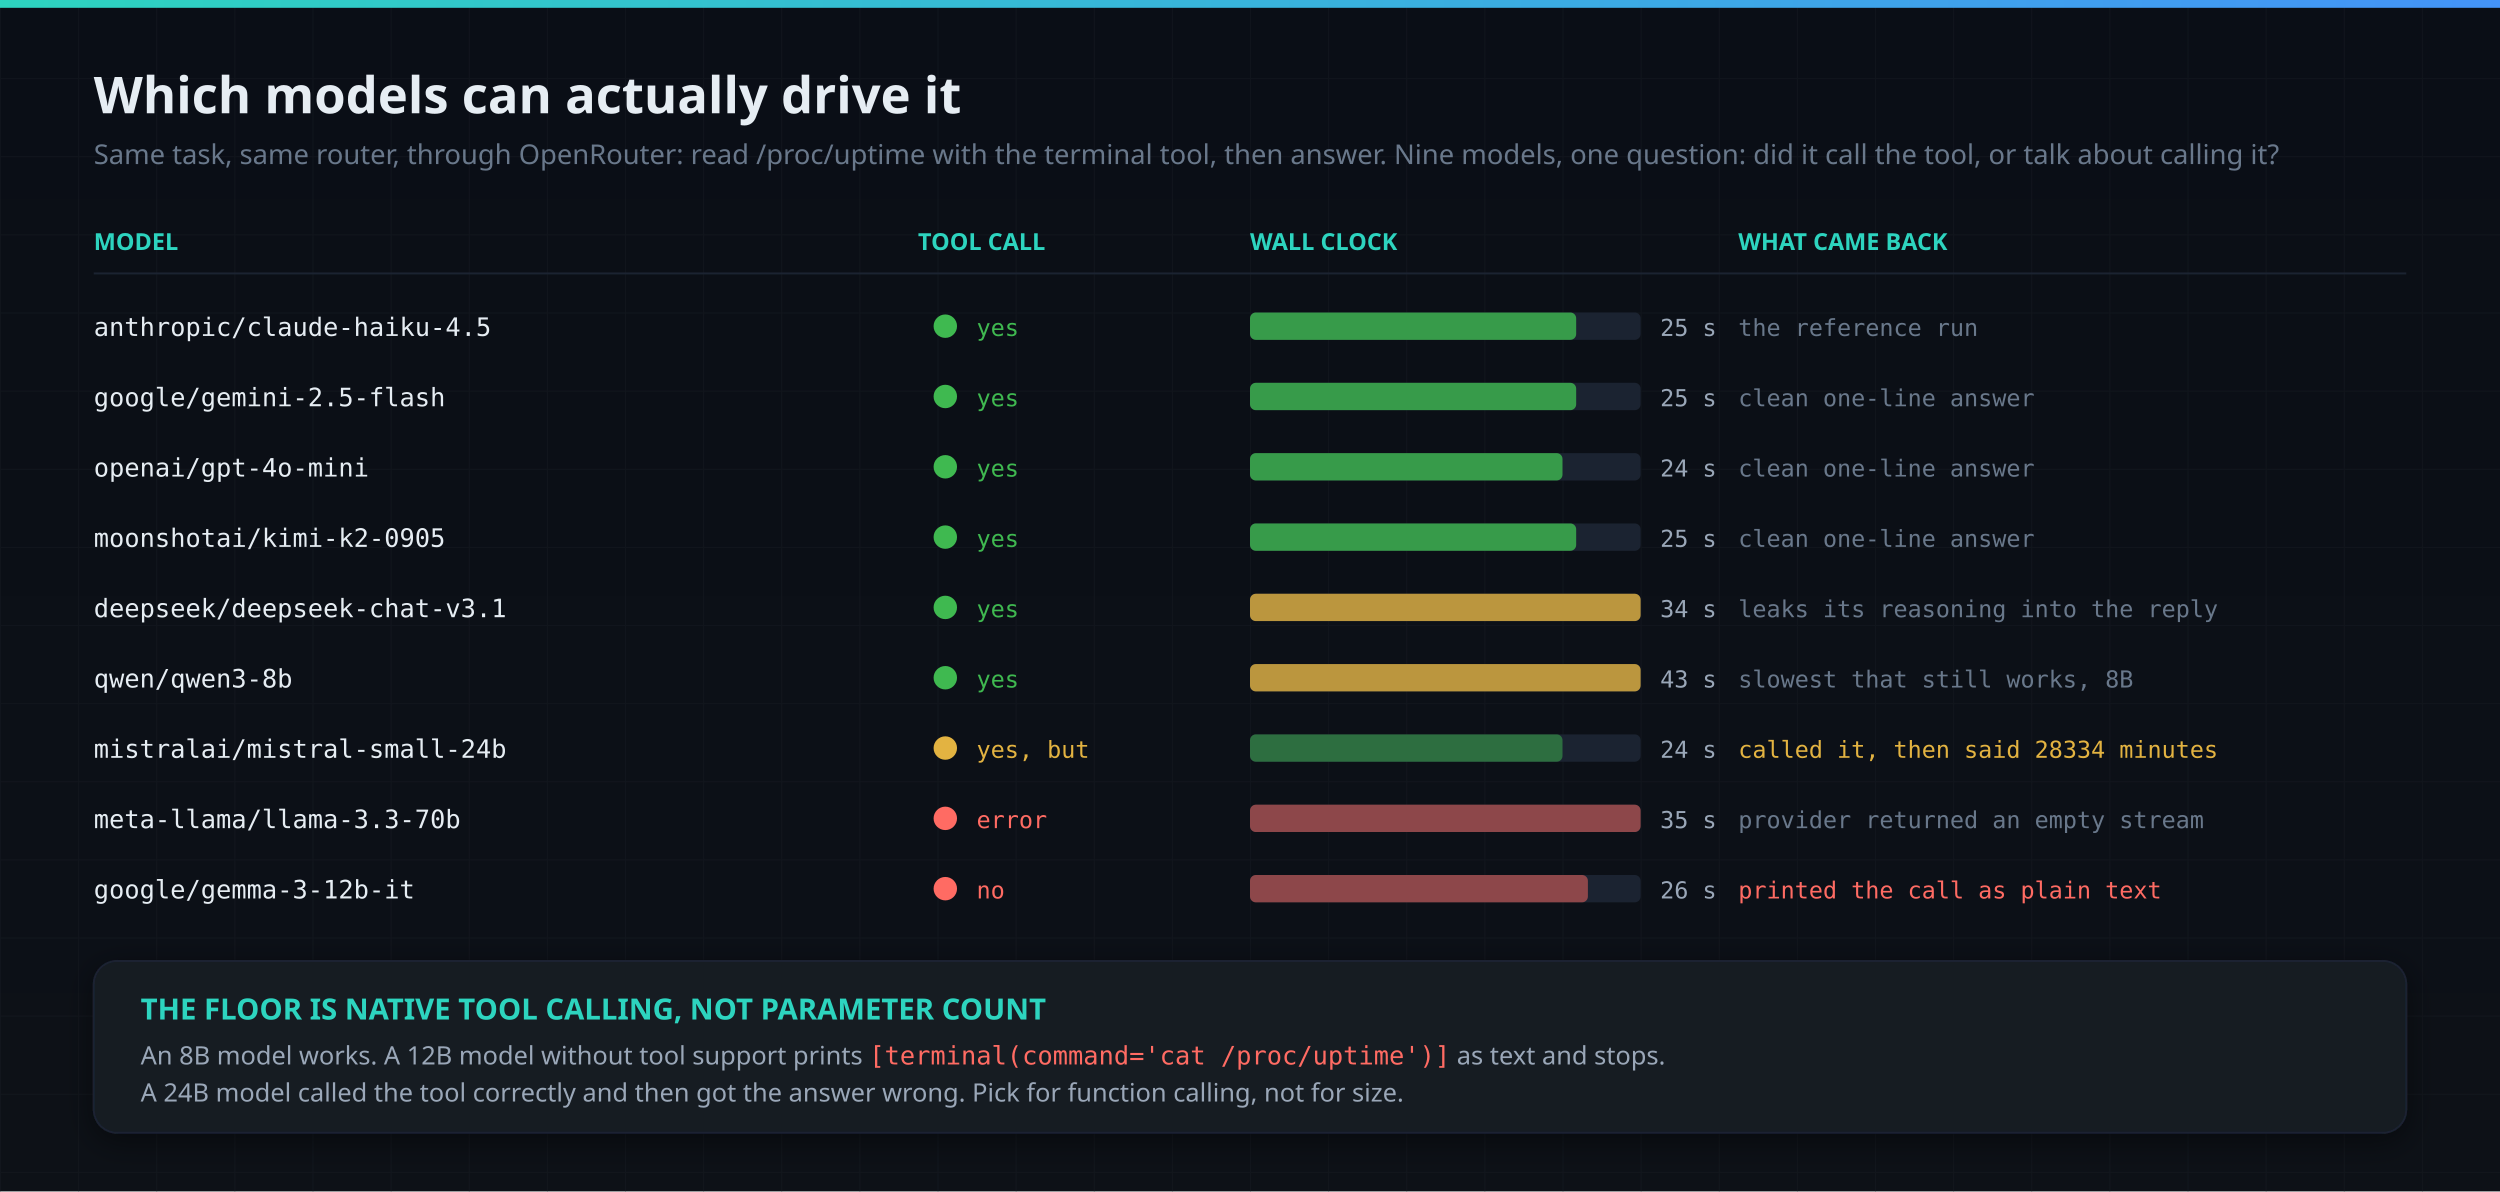
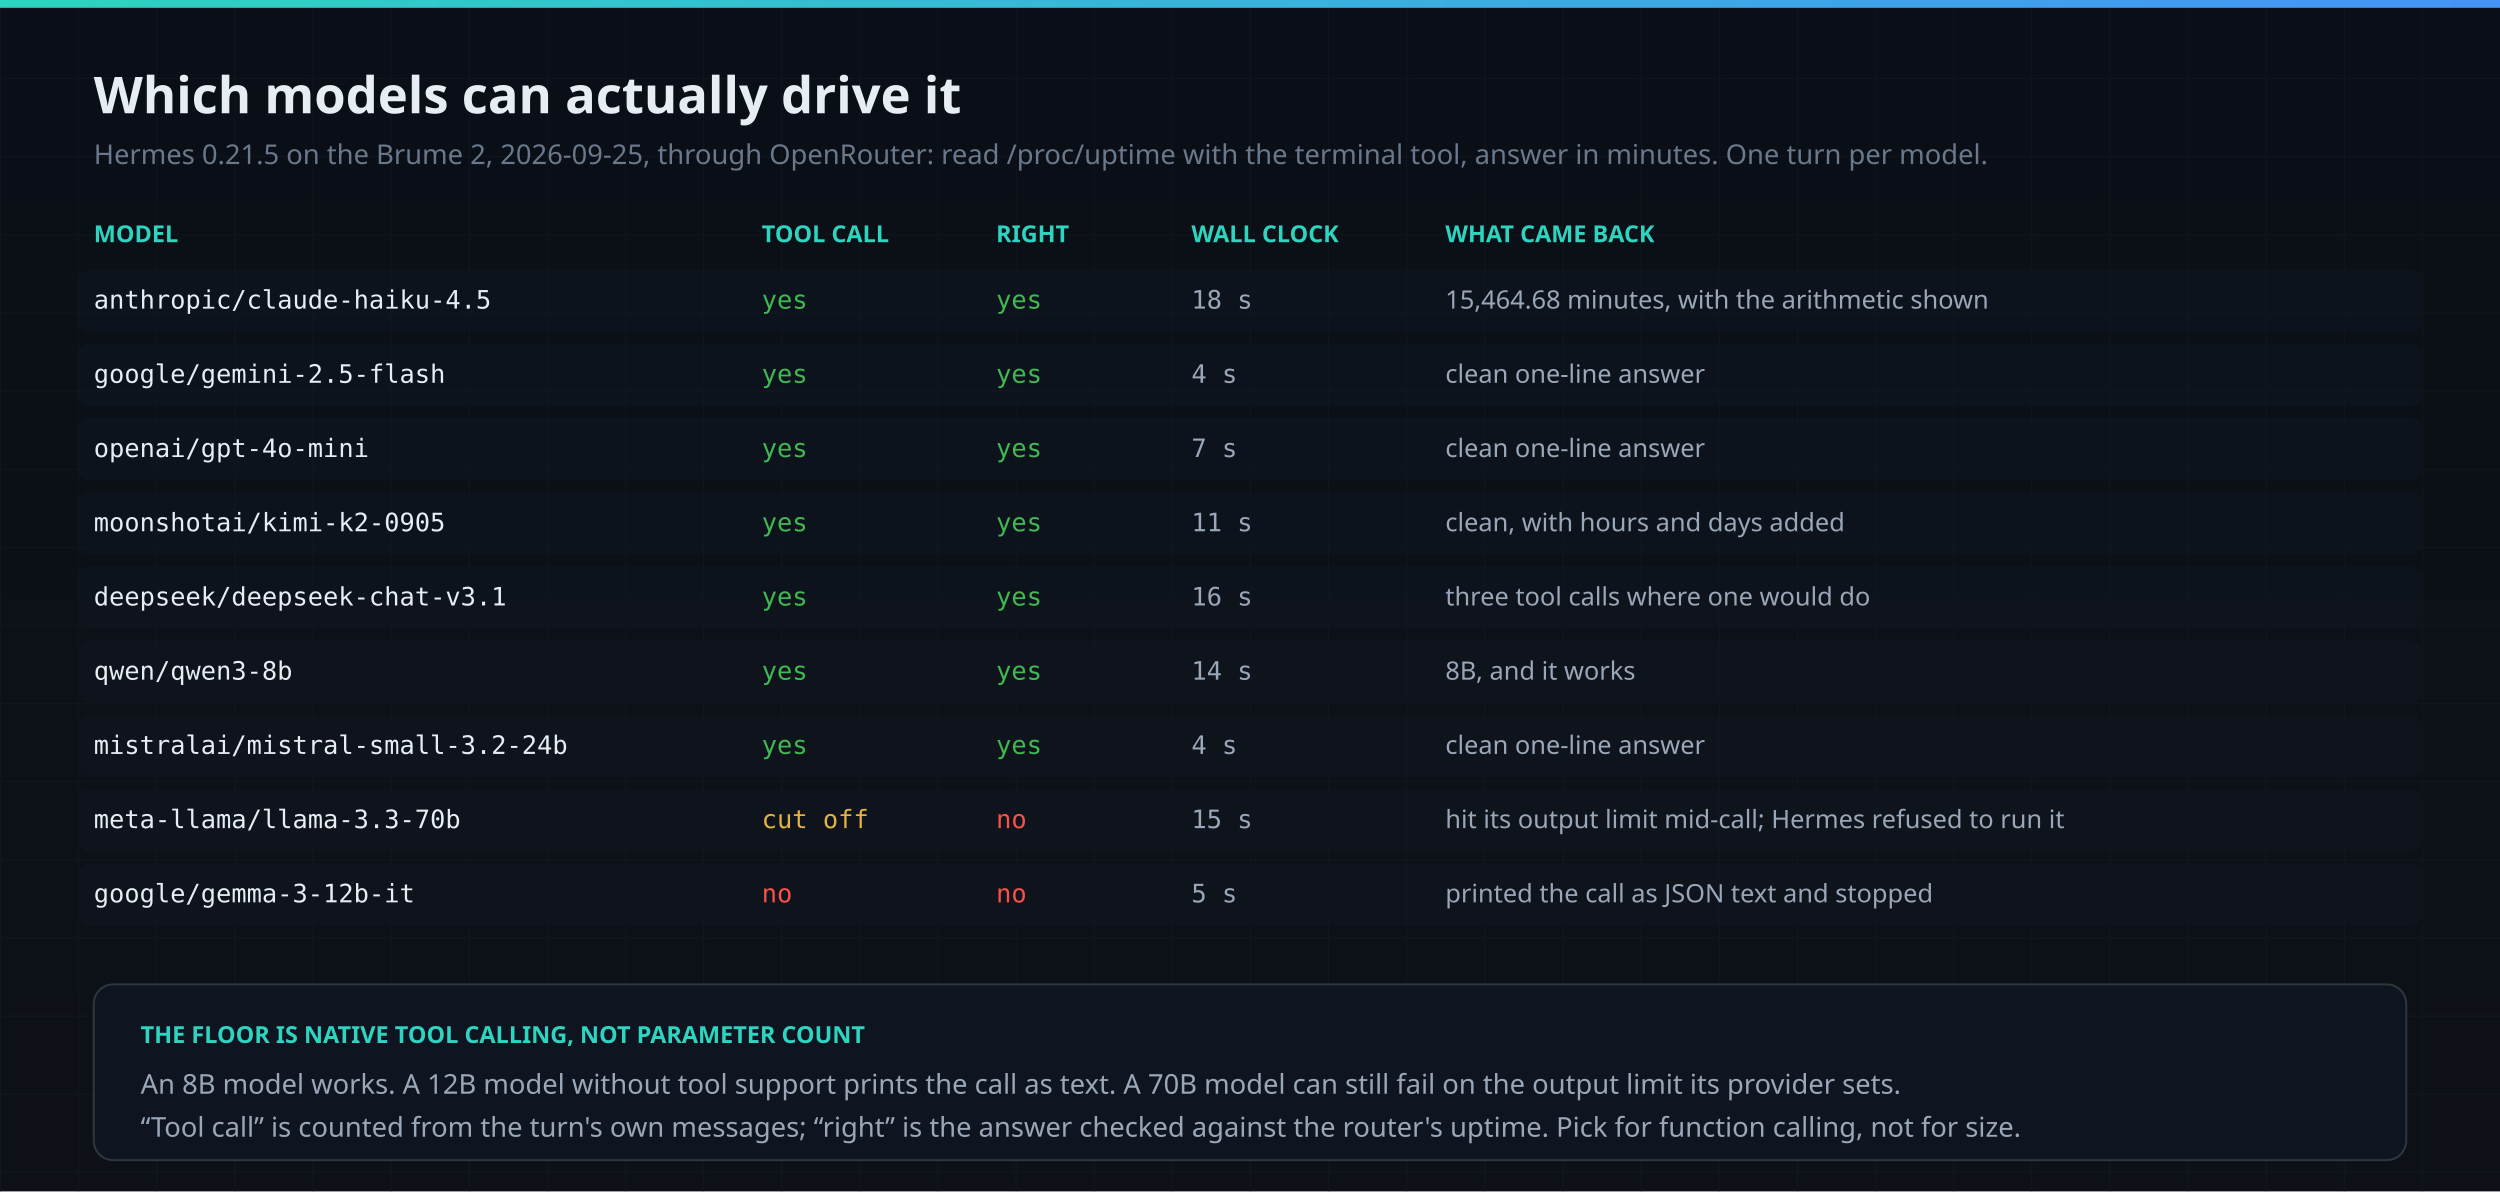
- <svg xmlns="http://www.w3.org/2000/svg" width="1280" height="610" viewBox="0 0 1280 610" role="img" aria-label="Which models can call a tool on the router: nine models tested, the floor is native tool calling rather than parameter count">
+ <svg xmlns="http://www.w3.org/2000/svg" width="1280" height="610" viewBox="0 0 1280 610" role="img" aria-label="Which models can call a tool on the router: nine models, one turn each, Hermes 0.21.5">
  <defs>
    <linearGradient id="bg" x1="0" y1="0" x2="0" y2="1">
      <stop offset="0" stop-color="#0a0e16" />
      <stop offset="1" stop-color="#0d1117" />
    </linearGradient>
    <linearGradient id="accent" x1="0" y1="0" x2="1" y2="0">
      <stop offset="0" stop-color="#2dd4bf" />
      <stop offset="1" stop-color="#4493f8" />
    </linearGradient>
    <pattern id="grid" width="40" height="40" patternUnits="userSpaceOnUse">
      <path d="M 40 0 L 0 0 0 40" fill="none" stroke="#161b22" stroke-width="1" />
    </pattern>
-     <filter id="soft" x="-20%" y="-20%" width="140%" height="140%">
-       <feDropShadow dx="0" dy="4" stdDeviation="8" flood-color="#000000" flood-opacity="0.45" />
-     </filter>
  </defs>
  <rect width="1280" height="610" fill="url(#bg)" />
  <rect width="1280" height="610" fill="url(#grid)" opacity="0.5" />
  <rect width="1280" height="4" fill="url(#accent)" />
-   <text x="48" y="58" font-family="ui-sans-serif,system-ui,sans-serif" font-size="26" font-weight="600" fill="#e6edf3">Which models can actually drive it</text>
-   <text x="48" y="84" font-family="ui-sans-serif,system-ui,sans-serif" font-size="14" fill="#69788b">Same task, same router, through OpenRouter: read /proc/uptime with the terminal tool, then answer. Nine models, one question: did it call the tool, or talk about calling it?</text>
-   <text x="48" y="128" font-family="ui-sans-serif,system-ui,sans-serif" font-size="12" font-weight="600" fill="#2dd4bf">MODEL</text>
-   <text x="470" y="128" font-family="ui-sans-serif,system-ui,sans-serif" font-size="12" font-weight="600" fill="#2dd4bf">TOOL CALL</text>
-   <text x="640" y="128" font-family="ui-sans-serif,system-ui,sans-serif" font-size="12" font-weight="600" fill="#2dd4bf">WALL CLOCK</text>
-   <text x="890" y="128" font-family="ui-sans-serif,system-ui,sans-serif" font-size="12" font-weight="600" fill="#2dd4bf">WHAT CAME BACK</text>
-   <line x1="48" y1="140" x2="1232" y2="140" stroke="#1b2331" stroke-width="1" />
-   <g font-family="ui-monospace,SFMono-Regular,Menlo,monospace" font-size="13">
-     <text x="48" y="172" fill="#e6edf3">anthropic/claude-haiku-4.5</text>
-     <circle cx="484" cy="167" r="6" fill="#3fb950" />
-     <text x="500" y="172" fill="#3fb950" font-size="12">yes</text>
-     <rect x="640" y="160" width="200" height="14" rx="3" fill="#1b2331" />
-     <rect x="640" y="160" width="167" height="14" rx="3" fill="#3fb950" opacity="0.8" />
-     <text x="850" y="172" fill="#9aa7b8" font-size="12">25 s</text>
-     <text x="890" y="172" fill="#69788b" font-size="12">the reference run</text>
-     <text x="48" y="208" fill="#e6edf3">google/gemini-2.5-flash</text>
-     <circle cx="484" cy="203" r="6" fill="#3fb950" />
-     <text x="500" y="208" fill="#3fb950" font-size="12">yes</text>
-     <rect x="640" y="196" width="200" height="14" rx="3" fill="#1b2331" />
-     <rect x="640" y="196" width="167" height="14" rx="3" fill="#3fb950" opacity="0.8" />
-     <text x="850" y="208" fill="#9aa7b8" font-size="12">25 s</text>
-     <text x="890" y="208" fill="#69788b" font-size="12">clean one-line answer</text>
-     <text x="48" y="244" fill="#e6edf3">openai/gpt-4o-mini</text>
-     <circle cx="484" cy="239" r="6" fill="#3fb950" />
-     <text x="500" y="244" fill="#3fb950" font-size="12">yes</text>
-     <rect x="640" y="232" width="200" height="14" rx="3" fill="#1b2331" />
-     <rect x="640" y="232" width="160" height="14" rx="3" fill="#3fb950" opacity="0.8" />
-     <text x="850" y="244" fill="#9aa7b8" font-size="12">24 s</text>
-     <text x="890" y="244" fill="#69788b" font-size="12">clean one-line answer</text>
-     <text x="48" y="280" fill="#e6edf3">moonshotai/kimi-k2-0905</text>
-     <circle cx="484" cy="275" r="6" fill="#3fb950" />
-     <text x="500" y="280" fill="#3fb950" font-size="12">yes</text>
-     <rect x="640" y="268" width="200" height="14" rx="3" fill="#1b2331" />
-     <rect x="640" y="268" width="167" height="14" rx="3" fill="#3fb950" opacity="0.8" />
-     <text x="850" y="280" fill="#9aa7b8" font-size="12">25 s</text>
-     <text x="890" y="280" fill="#69788b" font-size="12">clean one-line answer</text>
-     <text x="48" y="316" fill="#e6edf3">deepseek/deepseek-chat-v3.1</text>
-     <circle cx="484" cy="311" r="6" fill="#3fb950" />
-     <text x="500" y="316" fill="#3fb950" font-size="12">yes</text>
-     <rect x="640" y="304" width="200" height="14" rx="3" fill="#1b2331" />
-     <rect x="640" y="304" width="200" height="14" rx="3" fill="#e3b341" opacity="0.8" />
-     <text x="850" y="316" fill="#9aa7b8" font-size="12">34 s</text>
-     <text x="890" y="316" fill="#69788b" font-size="12">leaks its reasoning into the reply</text>
-     <text x="48" y="352" fill="#e6edf3">qwen/qwen3-8b</text>
-     <circle cx="484" cy="347" r="6" fill="#3fb950" />
-     <text x="500" y="352" fill="#3fb950" font-size="12">yes</text>
-     <rect x="640" y="340" width="200" height="14" rx="3" fill="#1b2331" />
-     <rect x="640" y="340" width="200" height="14" rx="3" fill="#e3b341" opacity="0.8" />
-     <text x="850" y="352" fill="#9aa7b8" font-size="12">43 s</text>
-     <text x="890" y="352" fill="#69788b" font-size="12">slowest that still works, 8B</text>
-     <text x="48" y="388" fill="#e6edf3">mistralai/mistral-small-24b</text>
-     <circle cx="484" cy="383" r="6" fill="#e3b341" />
-     <text x="500" y="388" fill="#e3b341" font-size="12">yes, but</text>
-     <rect x="640" y="376" width="200" height="14" rx="3" fill="#1b2331" />
-     <rect x="640" y="376" width="160" height="14" rx="3" fill="#3fb950" opacity="0.5" />
-     <text x="850" y="388" fill="#9aa7b8" font-size="12">24 s</text>
-     <text x="890" y="388" fill="#e3b341" font-size="12">called it, then said 28334 minutes</text>
-     <text x="48" y="424" fill="#e6edf3">meta-llama/llama-3.3-70b</text>
-     <circle cx="484" cy="419" r="6" fill="#ff6b63" />
-     <text x="500" y="424" fill="#ff6b63" font-size="12">error</text>
-     <rect x="640" y="412" width="200" height="14" rx="3" fill="#1b2331" />
-     <rect x="640" y="412" width="200" height="14" rx="3" fill="#ff6b63" opacity="0.5" />
-     <text x="850" y="424" fill="#9aa7b8" font-size="12">35 s</text>
-     <text x="890" y="424" fill="#69788b" font-size="12">provider returned an empty stream</text>
-     <text x="48" y="460" fill="#e6edf3">google/gemma-3-12b-it</text>
-     <circle cx="484" cy="455" r="6" fill="#ff6b63" />
-     <text x="500" y="460" fill="#ff6b63" font-size="12">no</text>
-     <rect x="640" y="448" width="200" height="14" rx="3" fill="#1b2331" />
-     <rect x="640" y="448" width="173" height="14" rx="3" fill="#ff6b63" opacity="0.5" />
-     <text x="850" y="460" fill="#9aa7b8" font-size="12">26 s</text>
-     <text x="890" y="460" fill="#ff6b63" font-size="12">printed the call as plain text</text>
-   </g>
-   <rect x="48" y="492" width="1184" height="88" rx="12" fill="#141a23" stroke="#1b2331" filter="url(#soft)" />
-   <text x="72" y="522" font-family="ui-sans-serif,system-ui,sans-serif" font-size="15" font-weight="600" fill="#2dd4bf">THE FLOOR IS NATIVE TOOL CALLING, NOT PARAMETER COUNT</text>
-   <text x="72" y="545" font-family="ui-sans-serif,system-ui,sans-serif" font-size="13" fill="#9aa7b8">An 8B model works. A 12B model without tool support prints <tspan font-family="ui-monospace,Menlo,monospace" fill="#ff6b63">[terminal(command='cat /proc/uptime')]</tspan> as text and stops.</text>
-   <text x="72" y="564" font-family="ui-sans-serif,system-ui,sans-serif" font-size="13" fill="#9aa7b8">A 24B model called the tool correctly and then got the answer wrong. Pick for function calling, not for size.</text>
+   <text x="48" y="58" font-family="ui-sans-serif,system-ui,sans-serif" font-size="26" fill="#e6edf3" font-weight="600">Which models can actually drive it</text>
+   <text x="48" y="84" font-family="ui-sans-serif,system-ui,sans-serif" font-size="14" fill="#69788b">Hermes 0.21.5 on the Brume 2, 2026-09-25, through OpenRouter: read /proc/uptime with the terminal tool, answer in minutes. One turn per model.</text>
+   <text x="48" y="124" font-family="ui-sans-serif,system-ui,sans-serif" font-size="12" fill="#2dd4bf" font-weight="600">MODEL</text>
+   <text x="390" y="124" font-family="ui-sans-serif,system-ui,sans-serif" font-size="12" fill="#2dd4bf" font-weight="600">TOOL CALL</text>
+   <text x="510" y="124" font-family="ui-sans-serif,system-ui,sans-serif" font-size="12" fill="#2dd4bf" font-weight="600">RIGHT</text>
+   <text x="610" y="124" font-family="ui-sans-serif,system-ui,sans-serif" font-size="12" fill="#2dd4bf" font-weight="600">WALL CLOCK</text>
+   <text x="740" y="124" font-family="ui-sans-serif,system-ui,sans-serif" font-size="12" fill="#2dd4bf" font-weight="600">WHAT CAME BACK</text>
+   <rect x="40" y="138" width="1200" height="32" rx="6" fill="#0f1520" opacity="0.6" />
+   <text x="48" y="158" font-family="ui-monospace,SFMono-Regular,Menlo,monospace" font-size="13" fill="#e6edf3">anthropic/claude-haiku-4.5</text>
+   <text x="390" y="158" font-family="ui-monospace,SFMono-Regular,Menlo,monospace" font-size="13" fill="#3fb950">yes</text>
+   <text x="510" y="158" font-family="ui-monospace,SFMono-Regular,Menlo,monospace" font-size="13" fill="#3fb950">yes</text>
+   <text x="610" y="158" font-family="ui-monospace,SFMono-Regular,Menlo,monospace" font-size="13" fill="#9aa7b8">18 s</text>
+   <text x="740" y="158" font-family="ui-sans-serif,system-ui,sans-serif" font-size="13" fill="#9aa7b8">15,464.68 minutes, with the arithmetic shown</text>
+   <rect x="40" y="176" width="1200" height="32" rx="6" fill="#0f1520" opacity="0.6" />
+   <text x="48" y="196" font-family="ui-monospace,SFMono-Regular,Menlo,monospace" font-size="13" fill="#e6edf3">google/gemini-2.5-flash</text>
+   <text x="390" y="196" font-family="ui-monospace,SFMono-Regular,Menlo,monospace" font-size="13" fill="#3fb950">yes</text>
+   <text x="510" y="196" font-family="ui-monospace,SFMono-Regular,Menlo,monospace" font-size="13" fill="#3fb950">yes</text>
+   <text x="610" y="196" font-family="ui-monospace,SFMono-Regular,Menlo,monospace" font-size="13" fill="#9aa7b8">4 s</text>
+   <text x="740" y="196" font-family="ui-sans-serif,system-ui,sans-serif" font-size="13" fill="#9aa7b8">clean one-line answer</text>
+   <rect x="40" y="214" width="1200" height="32" rx="6" fill="#0f1520" opacity="0.6" />
+   <text x="48" y="234" font-family="ui-monospace,SFMono-Regular,Menlo,monospace" font-size="13" fill="#e6edf3">openai/gpt-4o-mini</text>
+   <text x="390" y="234" font-family="ui-monospace,SFMono-Regular,Menlo,monospace" font-size="13" fill="#3fb950">yes</text>
+   <text x="510" y="234" font-family="ui-monospace,SFMono-Regular,Menlo,monospace" font-size="13" fill="#3fb950">yes</text>
+   <text x="610" y="234" font-family="ui-monospace,SFMono-Regular,Menlo,monospace" font-size="13" fill="#9aa7b8">7 s</text>
+   <text x="740" y="234" font-family="ui-sans-serif,system-ui,sans-serif" font-size="13" fill="#9aa7b8">clean one-line answer</text>
+   <rect x="40" y="252" width="1200" height="32" rx="6" fill="#0f1520" opacity="0.6" />
+   <text x="48" y="272" font-family="ui-monospace,SFMono-Regular,Menlo,monospace" font-size="13" fill="#e6edf3">moonshotai/kimi-k2-0905</text>
+   <text x="390" y="272" font-family="ui-monospace,SFMono-Regular,Menlo,monospace" font-size="13" fill="#3fb950">yes</text>
+   <text x="510" y="272" font-family="ui-monospace,SFMono-Regular,Menlo,monospace" font-size="13" fill="#3fb950">yes</text>
+   <text x="610" y="272" font-family="ui-monospace,SFMono-Regular,Menlo,monospace" font-size="13" fill="#9aa7b8">11 s</text>
+   <text x="740" y="272" font-family="ui-sans-serif,system-ui,sans-serif" font-size="13" fill="#9aa7b8">clean, with hours and days added</text>
+   <rect x="40" y="290" width="1200" height="32" rx="6" fill="#0f1520" opacity="0.6" />
+   <text x="48" y="310" font-family="ui-monospace,SFMono-Regular,Menlo,monospace" font-size="13" fill="#e6edf3">deepseek/deepseek-chat-v3.1</text>
+   <text x="390" y="310" font-family="ui-monospace,SFMono-Regular,Menlo,monospace" font-size="13" fill="#3fb950">yes</text>
+   <text x="510" y="310" font-family="ui-monospace,SFMono-Regular,Menlo,monospace" font-size="13" fill="#3fb950">yes</text>
+   <text x="610" y="310" font-family="ui-monospace,SFMono-Regular,Menlo,monospace" font-size="13" fill="#9aa7b8">16 s</text>
+   <text x="740" y="310" font-family="ui-sans-serif,system-ui,sans-serif" font-size="13" fill="#9aa7b8">three tool calls where one would do</text>
+   <rect x="40" y="328" width="1200" height="32" rx="6" fill="#0f1520" opacity="0.6" />
+   <text x="48" y="348" font-family="ui-monospace,SFMono-Regular,Menlo,monospace" font-size="13" fill="#e6edf3">qwen/qwen3-8b</text>
+   <text x="390" y="348" font-family="ui-monospace,SFMono-Regular,Menlo,monospace" font-size="13" fill="#3fb950">yes</text>
+   <text x="510" y="348" font-family="ui-monospace,SFMono-Regular,Menlo,monospace" font-size="13" fill="#3fb950">yes</text>
+   <text x="610" y="348" font-family="ui-monospace,SFMono-Regular,Menlo,monospace" font-size="13" fill="#9aa7b8">14 s</text>
+   <text x="740" y="348" font-family="ui-sans-serif,system-ui,sans-serif" font-size="13" fill="#9aa7b8">8B, and it works</text>
+   <rect x="40" y="366" width="1200" height="32" rx="6" fill="#0f1520" opacity="0.6" />
+   <text x="48" y="386" font-family="ui-monospace,SFMono-Regular,Menlo,monospace" font-size="13" fill="#e6edf3">mistralai/mistral-small-3.2-24b</text>
+   <text x="390" y="386" font-family="ui-monospace,SFMono-Regular,Menlo,monospace" font-size="13" fill="#3fb950">yes</text>
+   <text x="510" y="386" font-family="ui-monospace,SFMono-Regular,Menlo,monospace" font-size="13" fill="#3fb950">yes</text>
+   <text x="610" y="386" font-family="ui-monospace,SFMono-Regular,Menlo,monospace" font-size="13" fill="#9aa7b8">4 s</text>
+   <text x="740" y="386" font-family="ui-sans-serif,system-ui,sans-serif" font-size="13" fill="#9aa7b8">clean one-line answer</text>
+   <rect x="40" y="404" width="1200" height="32" rx="6" fill="#0f1520" opacity="0.6" />
+   <text x="48" y="424" font-family="ui-monospace,SFMono-Regular,Menlo,monospace" font-size="13" fill="#e6edf3">meta-llama/llama-3.3-70b</text>
+   <text x="390" y="424" font-family="ui-monospace,SFMono-Regular,Menlo,monospace" font-size="13" fill="#e3b341">cut off</text>
+   <text x="510" y="424" font-family="ui-monospace,SFMono-Regular,Menlo,monospace" font-size="13" fill="#f85149">no</text>
+   <text x="610" y="424" font-family="ui-monospace,SFMono-Regular,Menlo,monospace" font-size="13" fill="#9aa7b8">15 s</text>
+   <text x="740" y="424" font-family="ui-sans-serif,system-ui,sans-serif" font-size="13" fill="#9aa7b8">hit its output limit mid-call; Hermes refused to run it</text>
+   <rect x="40" y="442" width="1200" height="32" rx="6" fill="#0f1520" opacity="0.6" />
+   <text x="48" y="462" font-family="ui-monospace,SFMono-Regular,Menlo,monospace" font-size="13" fill="#e6edf3">google/gemma-3-12b-it</text>
+   <text x="390" y="462" font-family="ui-monospace,SFMono-Regular,Menlo,monospace" font-size="13" fill="#f85149">no</text>
+   <text x="510" y="462" font-family="ui-monospace,SFMono-Regular,Menlo,monospace" font-size="13" fill="#f85149">no</text>
+   <text x="610" y="462" font-family="ui-monospace,SFMono-Regular,Menlo,monospace" font-size="13" fill="#9aa7b8">5 s</text>
+   <text x="740" y="462" font-family="ui-sans-serif,system-ui,sans-serif" font-size="13" fill="#9aa7b8">printed the call as JSON text and stopped</text>
+   <rect x="48" y="504" width="1184" height="90" rx="10" fill="#0f1520" stroke="#30363d" />
+   <text x="72" y="534" font-family="ui-sans-serif,system-ui,sans-serif" font-size="12" fill="#2dd4bf" font-weight="600">THE FLOOR IS NATIVE TOOL CALLING, NOT PARAMETER COUNT</text>
+   <text x="72" y="560" font-family="ui-sans-serif,system-ui,sans-serif" font-size="14" fill="#9aa7b8">An 8B model works. A 12B model without tool support prints the call as text. A 70B model can still fail on the output limit its provider sets.</text>
+   <text x="72" y="582" font-family="ui-sans-serif,system-ui,sans-serif" font-size="14" fill="#9aa7b8">“Tool call” is counted from the turn's own messages; “right” is the answer checked against the router's uptime. Pick for function calling, not for size.</text>
</svg>
